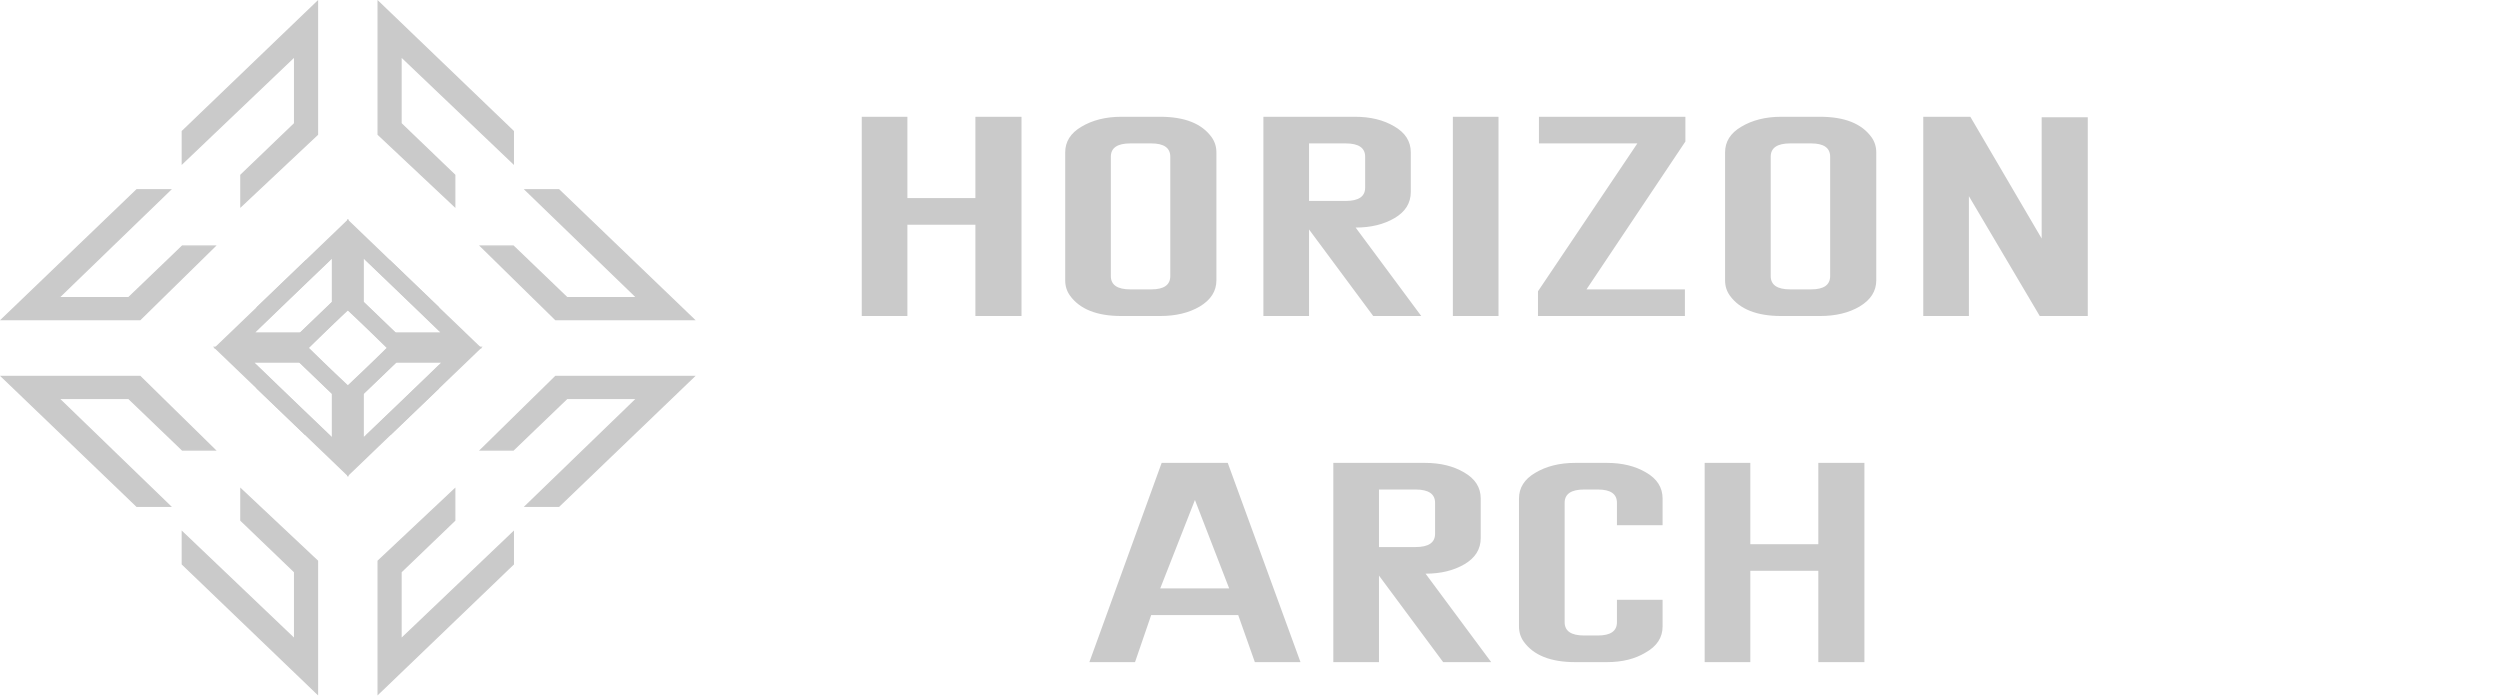
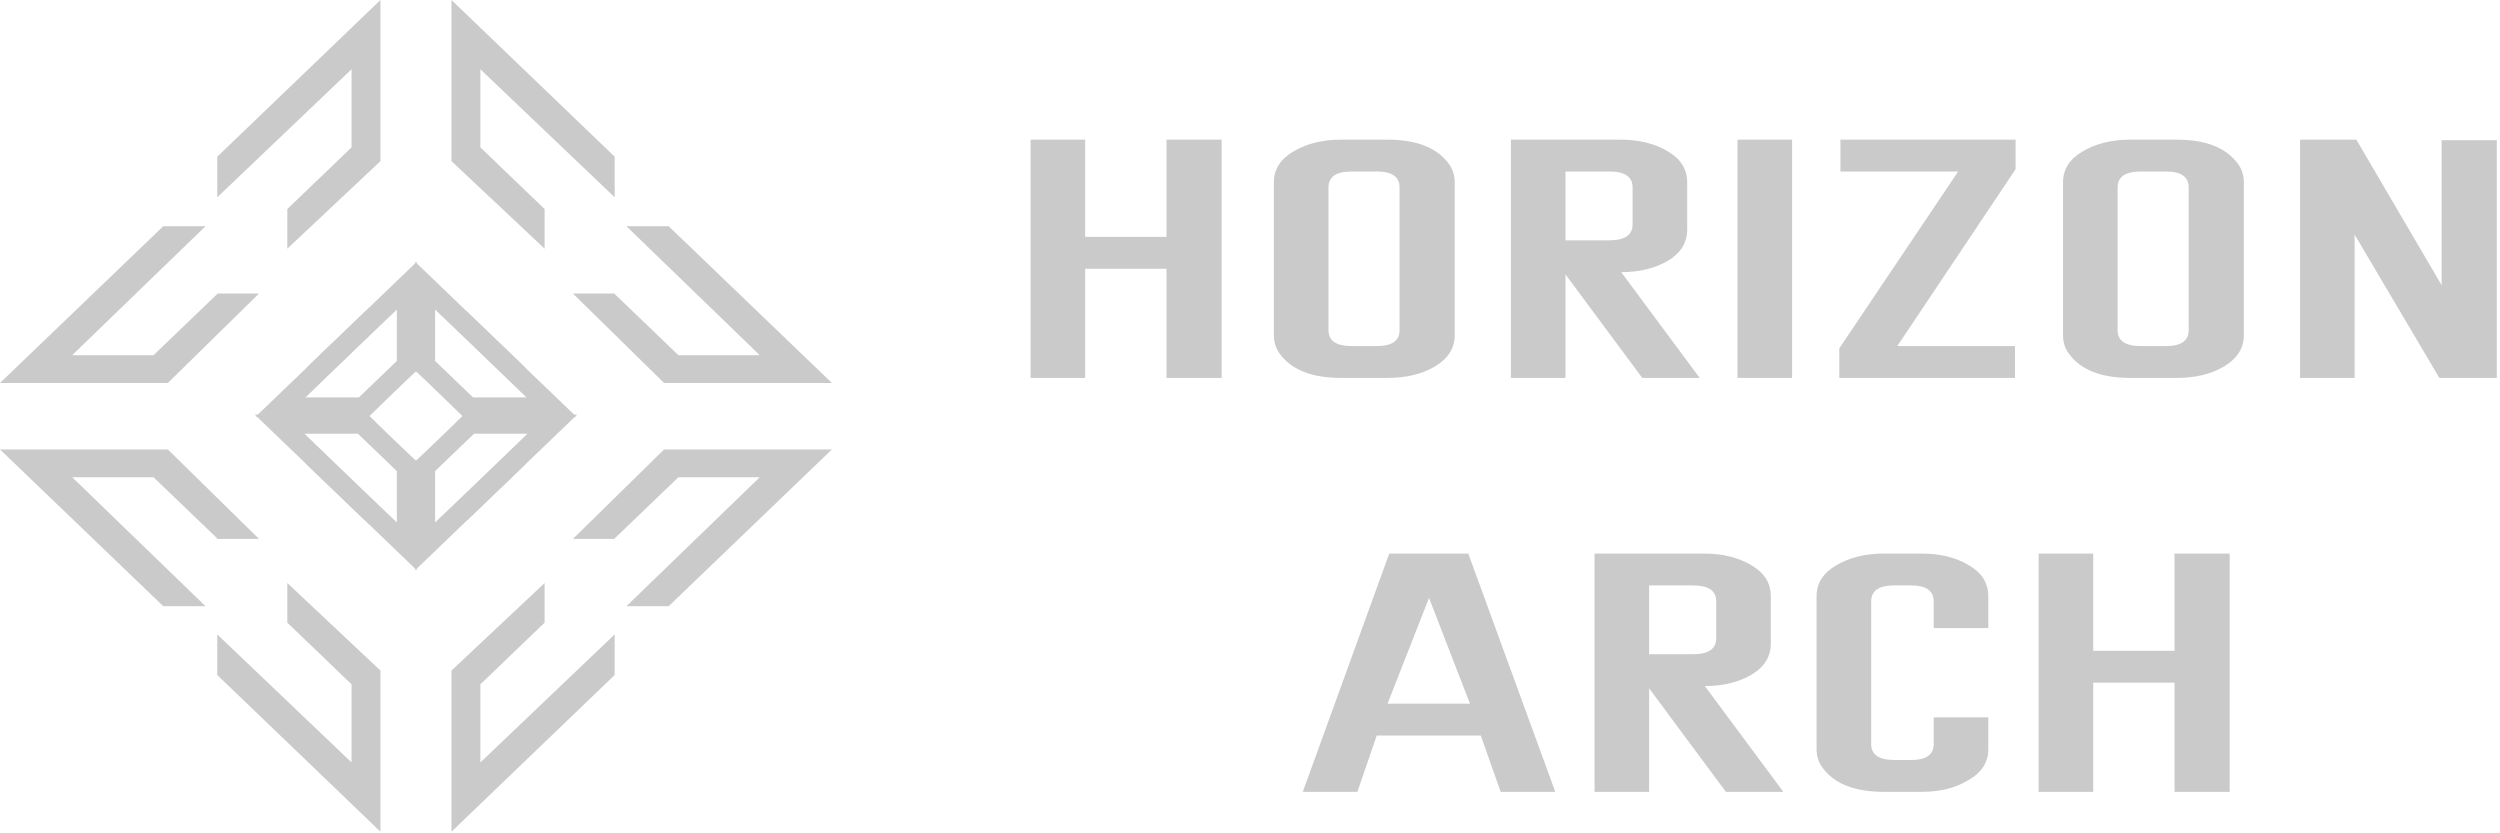
- <svg xmlns="http://www.w3.org/2000/svg" width="1813" height="505" viewBox="0 0 1813 505" fill="none">
+ <svg xmlns="http://www.w3.org/2000/svg" width="1516" height="505" viewBox="0 0 1516 505" fill="none">
  <path d="M707.356 229.17V162.963H658.046V229.17H624.943V84.688H658.046V143.653H707.356V84.688H740.805V229.17H707.356ZM834.896 209.86C844.091 209.86 848.689 206.642 848.689 200.205V113.653C848.689 107.216 844.091 103.998 834.896 103.998H819.723C810.298 103.998 805.585 107.216 805.585 113.653V200.205C805.585 206.642 810.298 209.86 819.723 209.86H834.896ZM772.482 110.55C772.482 102.734 776.39 96.527 784.206 91.929C792.252 87.101 801.907 84.688 813.171 84.688H841.447C859.148 84.688 871.562 89.63 878.689 99.515C880.987 102.734 882.137 106.412 882.137 110.55V203.308C882.137 211.124 878.114 217.446 870.068 222.274C862.252 226.871 852.712 229.17 841.447 229.17H813.171C795.47 229.17 783.056 224.228 775.93 214.343C773.631 211.124 772.482 207.446 772.482 203.308V110.55ZM975.867 145.722C985.293 145.722 990.005 142.504 990.005 136.067V113.653C990.005 107.216 985.293 103.998 975.867 103.998H949.316V145.722H975.867ZM983.109 165.032L1030.69 229.17H995.867L949.316 166.412V229.17H916.212V84.688H982.764C993.798 84.688 1003.22 86.986 1011.04 91.584C1019.09 96.182 1023.11 102.504 1023.11 110.55V139.17C1023.11 147.216 1019.2 153.538 1011.38 158.136C1003.57 162.734 994.143 165.032 983.109 165.032ZM1053.62 229.17V84.688H1086.72V229.17H1053.62ZM1116.04 84.688H1222.25V102.619L1150.52 209.86H1221.9V229.17H1115.35V211.239L1187.42 103.998H1116.04V84.688ZM1313.43 209.86C1322.63 209.86 1327.22 206.642 1327.22 200.205V113.653C1327.22 107.216 1322.63 103.998 1313.43 103.998H1298.26C1288.83 103.998 1284.12 107.216 1284.12 113.653V200.205C1284.12 206.642 1288.83 209.86 1298.26 209.86H1313.43ZM1251.02 110.55C1251.02 102.734 1254.92 96.527 1262.74 91.929C1270.79 87.101 1280.44 84.688 1291.71 84.688H1319.98C1337.68 84.688 1350.1 89.63 1357.22 99.515C1359.52 102.734 1360.67 106.412 1360.67 110.55V203.308C1360.67 211.124 1356.65 217.446 1348.6 222.274C1340.79 226.871 1331.25 229.17 1319.98 229.17H1291.71C1274.01 229.17 1261.59 224.228 1254.47 214.343C1252.17 211.124 1251.02 207.446 1251.02 203.308V110.55ZM1394.75 229.17V84.688H1428.89L1480.61 172.963V85.032H1514.06V229.17H1479.23L1427.85 142.274V229.17H1394.75ZM841.396 426.722H891.396L866.568 362.584L841.396 426.722ZM890.361 335.688L943.12 480.17H910.016L897.947 446.032H834.844L823.12 480.17H790.016L842.43 335.688H890.361ZM1026.58 396.722C1036.01 396.722 1040.72 393.504 1040.72 387.067V364.653C1040.72 358.216 1036.01 354.998 1026.58 354.998H1000.03V396.722H1026.58ZM1033.82 416.032L1081.41 480.17H1046.58L1000.03 417.412V480.17H966.925V335.688H1033.48C1044.51 335.688 1053.94 337.986 1061.75 342.584C1069.8 347.182 1073.82 353.504 1073.82 361.55V390.17C1073.82 398.216 1069.91 404.538 1062.1 409.136C1054.28 413.734 1044.86 416.032 1033.82 416.032ZM1158.81 460.86C1168.01 460.86 1172.61 457.642 1172.61 451.205V434.998H1205.71V454.308C1205.71 462.354 1201.57 468.676 1193.3 473.274C1185.71 477.871 1176.4 480.17 1165.37 480.17H1142.26C1124.56 480.17 1112.15 475.228 1105.02 465.343C1102.72 462.124 1101.57 458.446 1101.57 454.308V361.55C1101.57 353.734 1105.48 347.527 1113.3 342.929C1121.34 338.101 1131 335.688 1142.26 335.688H1165.37C1176.4 335.688 1185.83 337.986 1193.64 342.584C1201.69 347.182 1205.71 353.504 1205.71 361.55V380.86H1172.61V364.653C1172.61 358.216 1168.01 354.998 1158.81 354.998H1148.81C1139.39 354.998 1134.68 358.216 1134.68 364.653V451.205C1134.68 457.642 1139.39 460.86 1148.81 460.86H1158.81ZM1318.64 480.17V413.963H1269.33V480.17H1236.22V335.688H1269.33V394.653H1318.64V335.688H1352.08V480.17H1318.64Z" fill="#CACACA" />
  <path d="M132.242 385.87V409.103L230.204 503.17V406.837L174.732 354.703V377.37L213.681 414.77V463.504L132.242 385.87Z" fill="#CACACA" />
  <path d="M123.401 367.107H99.205L1.244 273.039H101.566L155.858 326.306H132.253L93.304 288.906H42.553L123.401 367.107Z" fill="#CACACA" />
  <path d="M123.399 137.68H99.203L1.242 231.748H101.564L155.856 178.48H132.251L93.302 215.881H42.551L123.399 137.68Z" fill="#CACACA" />
  <path d="M132.242 118.473V95.239L230.204 1.172V97.505L174.732 149.64V126.973L213.68 89.572V40.839L132.242 118.473Z" fill="#CACACA" />
  <path d="M186.547 265.946V281.52L252.211 344.573V280L215.028 245.055V260.249L241.135 285.318V317.984L186.547 265.946Z" fill="#CACACA" />
  <path d="M186.547 238.58V223.006L252.211 159.953V224.526L215.028 259.471V244.277L241.135 219.208V186.542L186.547 238.58Z" fill="#CACACA" />
  <path d="M237.593 314.952H221.375L155.711 251.898H222.957L259.349 287.603H243.526L217.419 262.533H183.401L237.593 314.952Z" fill="#CACACA" />
  <path d="M238.189 189.078H221.971L156.307 252.132H223.553L259.945 216.427H244.122L218.015 241.497H183.997L238.189 189.078Z" fill="#CACACA" />
  <path d="M372.241 385.87V409.103L274.279 503.17V406.836L329.752 354.703V377.37L290.803 414.77V463.503L372.241 385.87Z" fill="#CACACA" />
  <path d="M381.085 367.107H405.28L503.241 273.039H402.919L348.627 326.306H372.233L411.181 288.906H461.932L381.085 367.107Z" fill="#CACACA" />
  <path d="M381.086 137.68H405.281L503.242 231.748H402.92L348.629 178.48H372.234L411.182 215.881H461.933L381.086 137.68Z" fill="#CACACA" />
  <path d="M372.241 118.473V95.239L274.279 1.172V97.505L329.752 149.64V126.973L290.803 89.572V40.839L372.241 118.473Z" fill="#CACACA" />
  <path d="M317.938 265.946V281.52L252.273 344.573V280L289.457 245.055V260.249L263.349 285.318V317.984L317.938 265.946Z" fill="#CACACA" />
  <path d="M317.938 238.58V223.006L252.273 159.953V224.526L289.457 259.471V244.277L263.349 219.208V186.542L317.938 238.58Z" fill="#CACACA" />
  <path d="M266.891 314.952H283.11L348.773 251.898H281.527L245.135 287.604H260.958L287.065 262.534H321.084L266.891 314.952Z" fill="#CACACA" />
  <path d="M266.297 189.078H282.515L348.178 252.132H280.933L244.541 216.427H260.363L286.47 241.497H320.489L266.297 189.078Z" fill="#CACACA" />
  <path d="M132.242 385.87V409.103L230.204 503.17V406.837L174.732 354.703V377.37L213.681 414.77V463.504L132.242 385.87Z" stroke="#CACACA" />
  <path d="M123.401 367.107H99.205L1.244 273.039H101.566L155.858 326.306H132.253L93.304 288.906H42.553L123.401 367.107Z" stroke="#CACACA" />
  <path d="M123.399 137.68H99.203L1.242 231.748H101.564L155.856 178.48H132.251L93.302 215.881H42.551L123.399 137.68Z" stroke="#CACACA" />
  <path d="M132.242 118.473V95.239L230.204 1.172V97.505L174.732 149.64V126.973L213.68 89.572V40.839L132.242 118.473Z" stroke="#CACACA" />
  <path d="M186.547 265.946V281.52L252.211 344.573V280L215.028 245.055V260.249L241.135 285.318V317.984L186.547 265.946Z" stroke="#CACACA" />
  <path d="M186.547 238.58V223.006L252.211 159.953V224.526L215.028 259.471V244.277L241.135 219.208V186.542L186.547 238.58Z" stroke="#CACACA" />
  <path d="M237.593 314.952H221.375L155.711 251.898H222.957L259.349 287.603H243.526L217.419 262.533H183.401L237.593 314.952Z" stroke="#CACACA" />
  <path d="M238.189 189.078H221.971L156.307 252.132H223.553L259.945 216.427H244.122L218.015 241.497H183.997L238.189 189.078Z" stroke="#CACACA" />
  <path d="M372.241 385.87V409.103L274.279 503.17V406.836L329.752 354.703V377.37L290.803 414.77V463.503L372.241 385.87Z" stroke="#CACACA" />
  <path d="M381.085 367.107H405.28L503.241 273.039H402.919L348.627 326.306H372.233L411.181 288.906H461.932L381.085 367.107Z" stroke="#CACACA" />
  <path d="M381.086 137.68H405.281L503.242 231.748H402.92L348.629 178.48H372.234L411.182 215.881H461.933L381.086 137.68Z" stroke="#CACACA" />
  <path d="M372.241 118.473V95.239L274.279 1.172V97.505L329.752 149.64V126.973L290.803 89.572V40.839L372.241 118.473Z" stroke="#CACACA" />
  <path d="M317.938 265.946V281.52L252.273 344.573V280L289.457 245.055V260.249L263.349 285.318V317.984L317.938 265.946Z" stroke="#CACACA" />
  <path d="M317.938 238.58V223.006L252.273 159.953V224.526L289.457 259.471V244.277L263.349 219.208V186.542L317.938 238.58Z" stroke="#CACACA" />
  <path d="M266.891 314.952H283.11L348.773 251.898H281.527L245.135 287.604H260.958L287.065 262.534H321.084L266.891 314.952Z" stroke="#CACACA" />
  <path d="M266.297 189.078H282.515L348.178 252.132H280.933L244.541 216.427H260.363L286.47 241.497H320.489L266.297 189.078Z" stroke="#CACACA" />
</svg>
